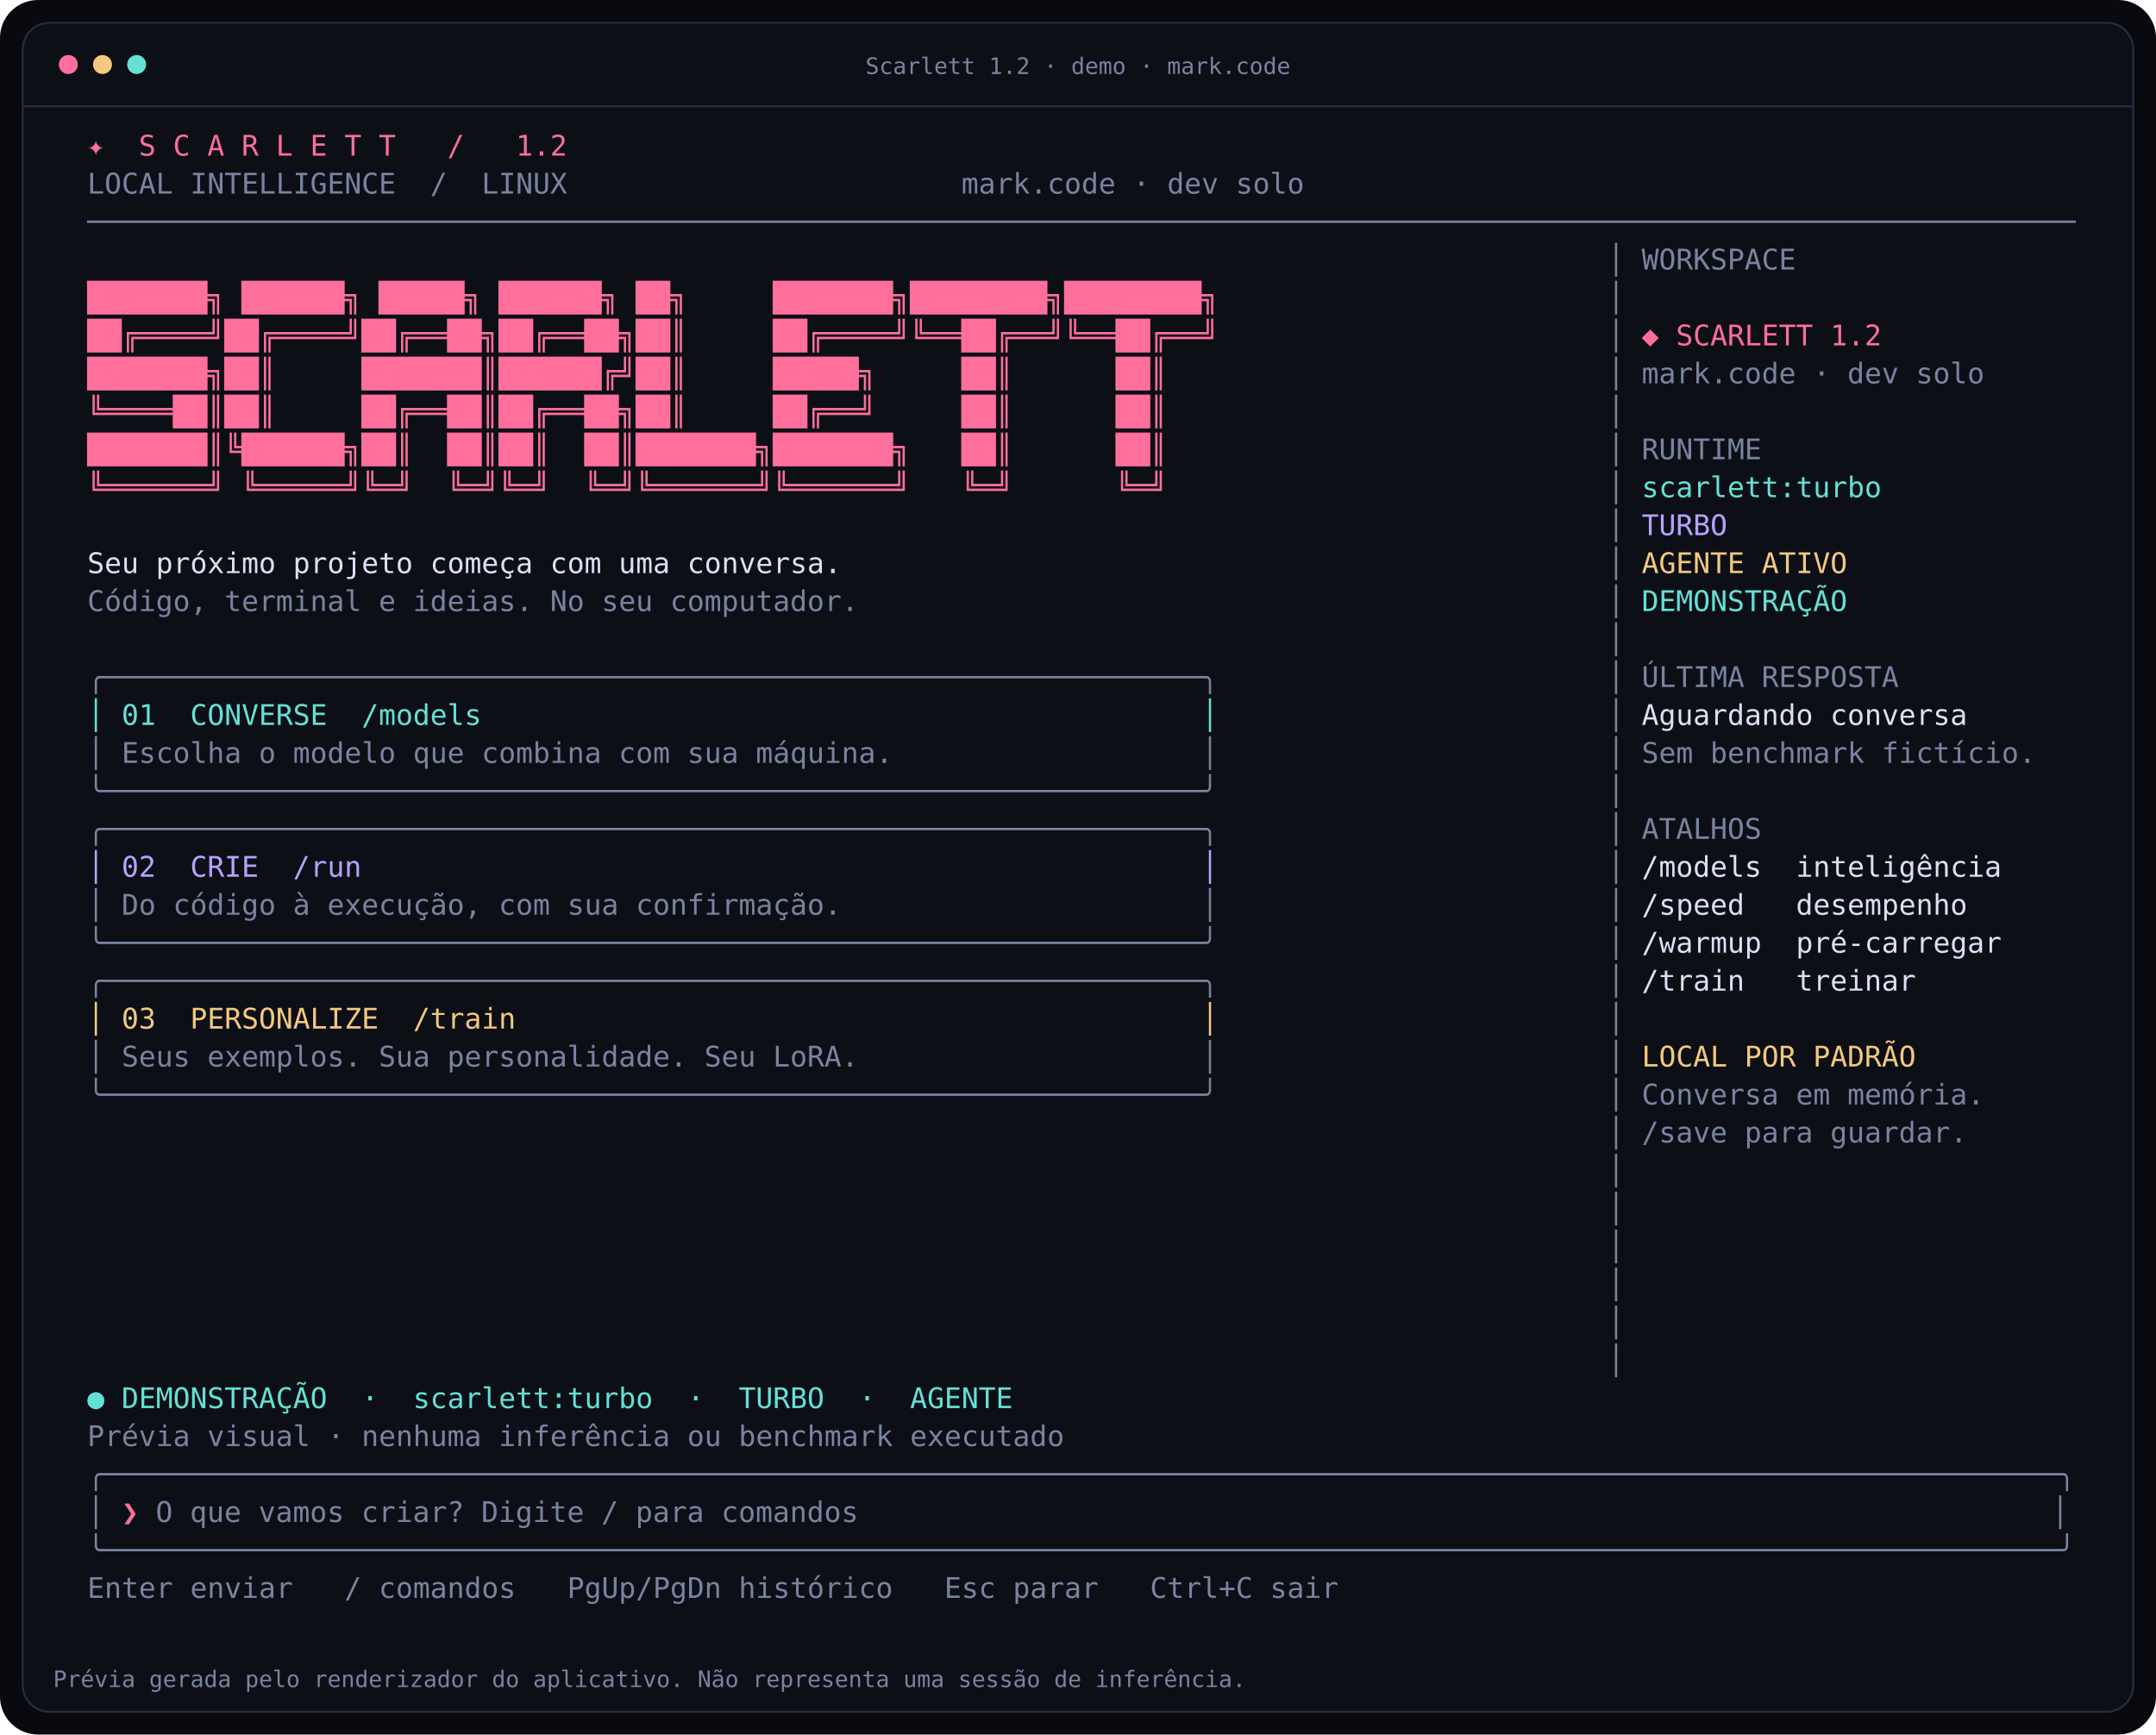
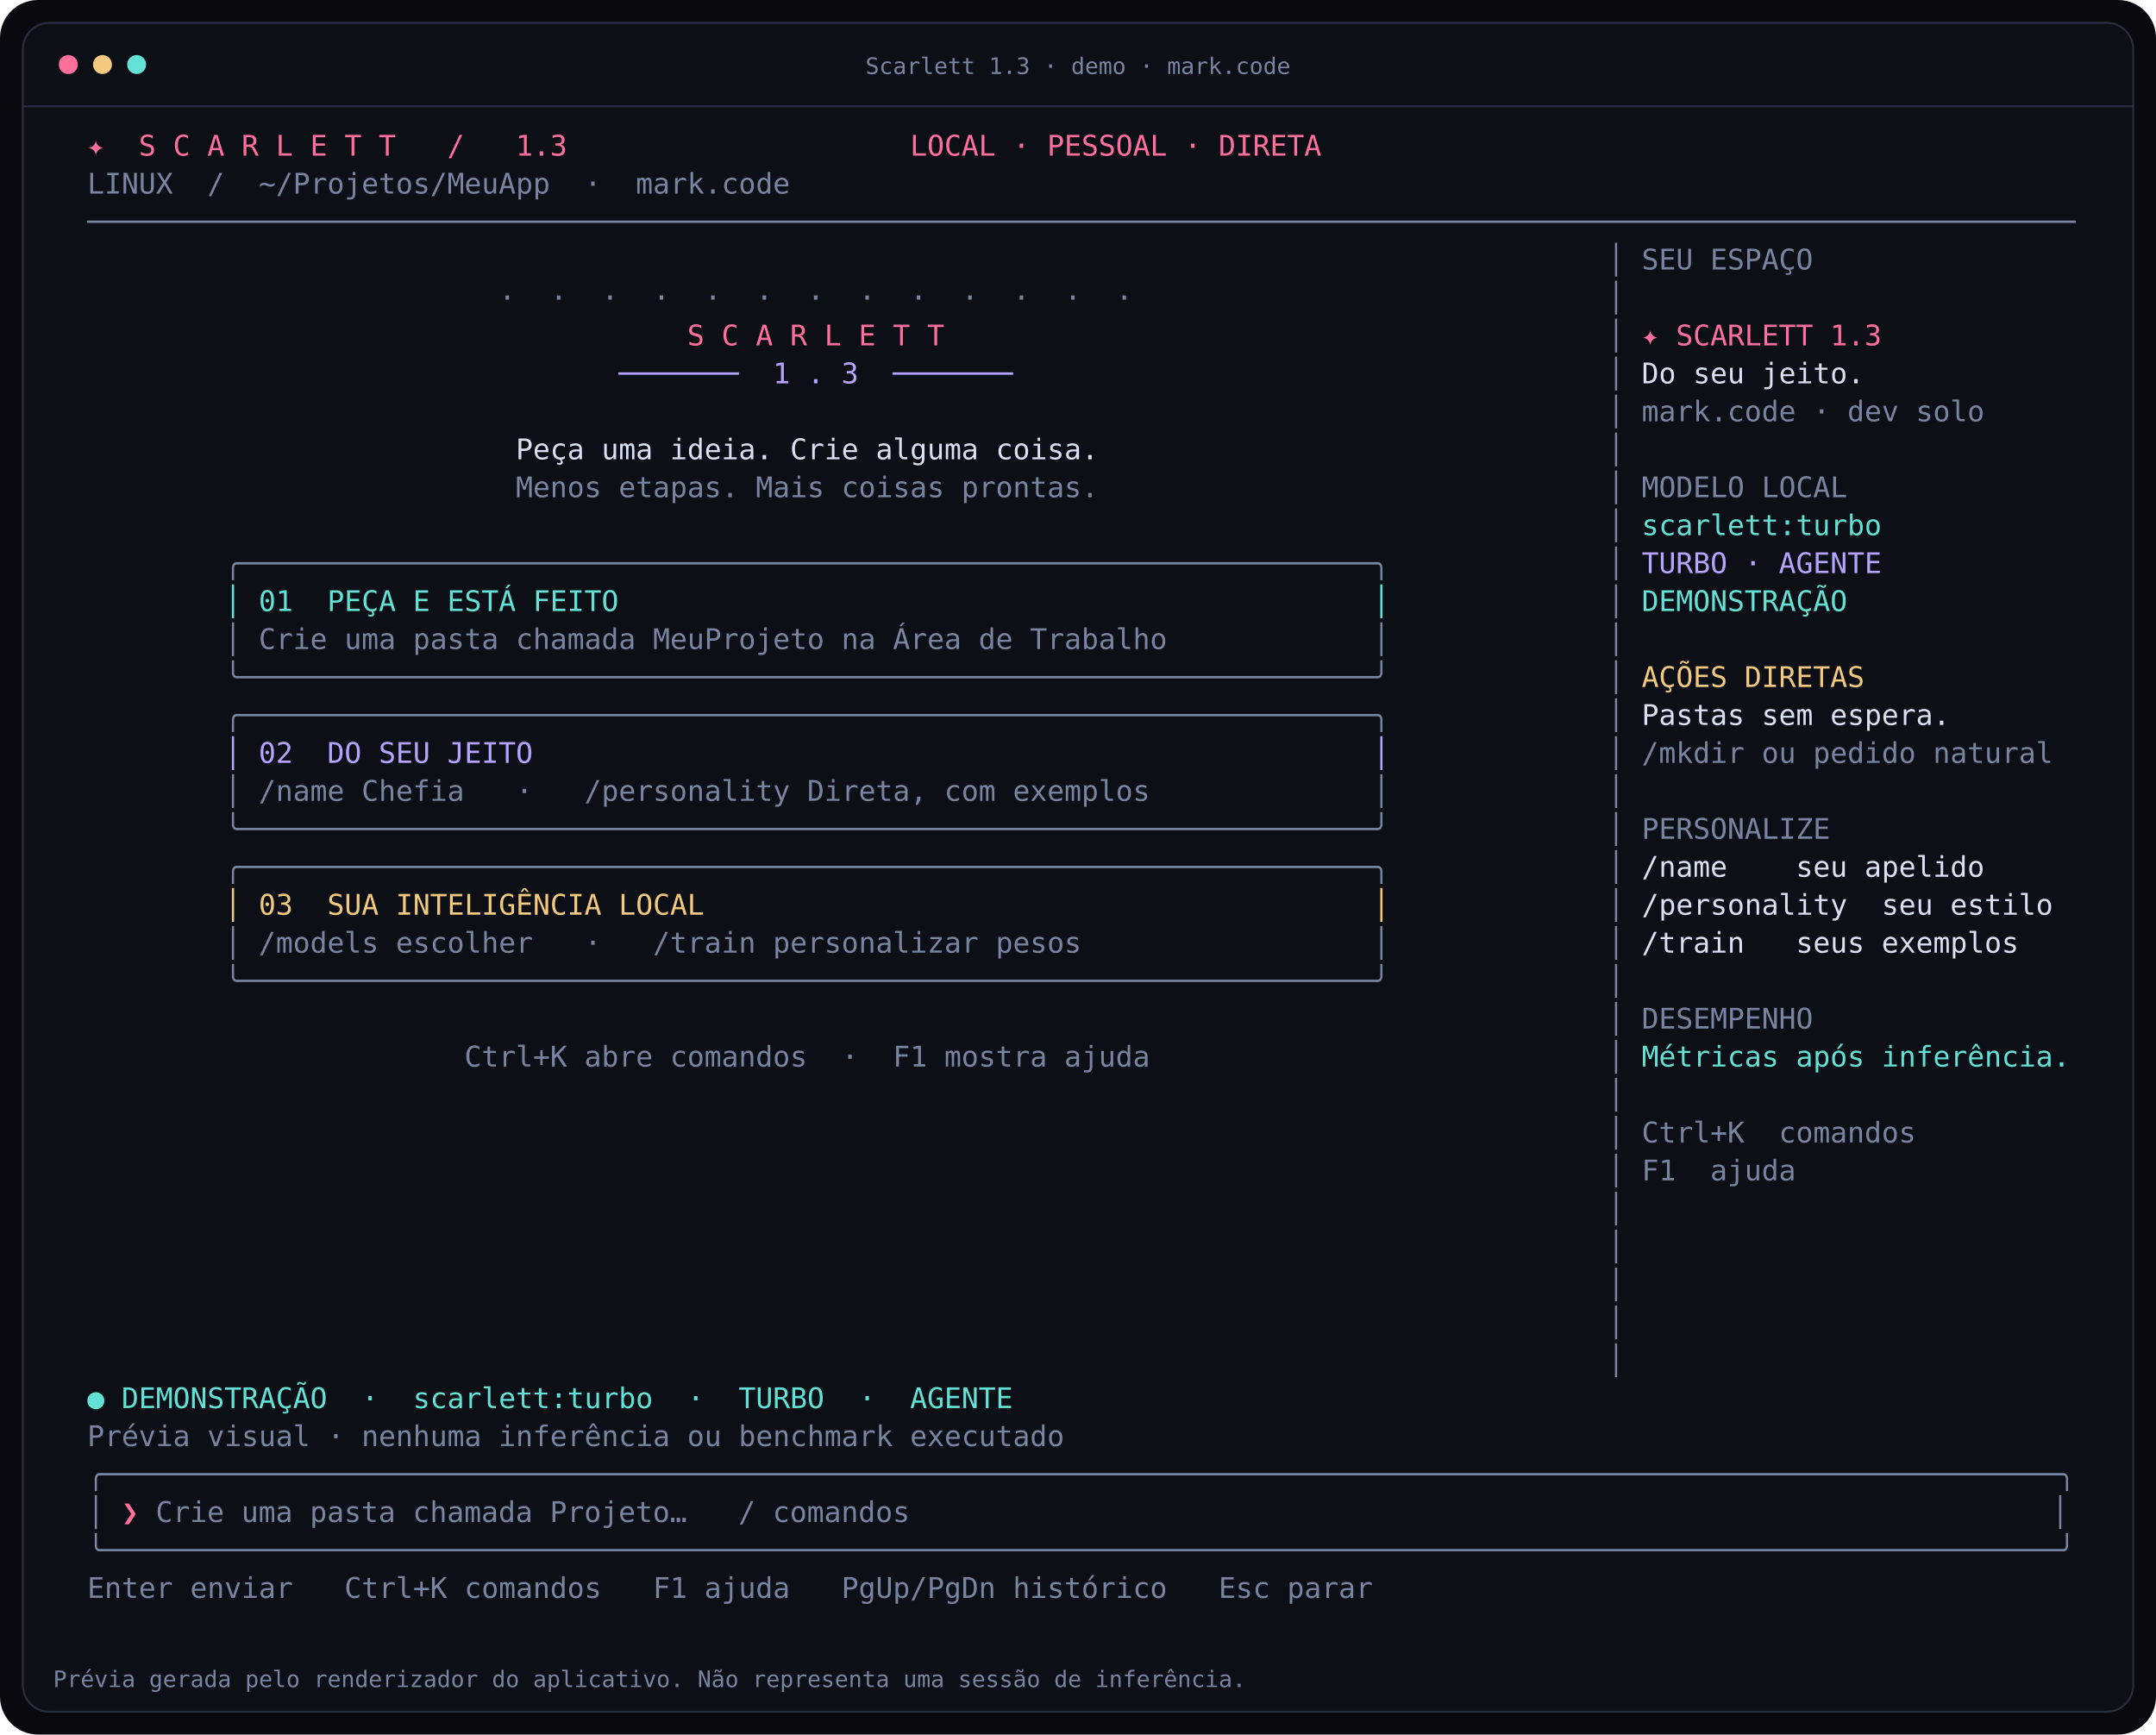
<svg xmlns="http://www.w3.org/2000/svg" width="1136" height="914" viewBox="0 0 1136 914">
  <rect width="1136" height="914" rx="20" fill="#080a10" />
  <rect x="12" y="12" width="1112" height="890" rx="14" fill="#0d0f17" stroke="#292d40" />
  <path d="M12 56H1124" stroke="#292d40" />
  <circle cx="36" cy="34" r="5" fill="#ff6f9b" />
  <circle cx="54" cy="34" r="5" fill="#f2c97e" />
  <circle cx="72" cy="34" r="5" fill="#64e1d5" />
-   <text x="568" y="39" text-anchor="middle" fill="#7884a0" font-family="monospace" font-size="12">Scarlett 1.2 · demo · mark.code</text>
+   <text x="568" y="39" text-anchor="middle" fill="#7884a0" font-family="monospace" font-size="12">Scarlett 1.3 · demo · mark.code</text>
  <g font-family="'DejaVu Sans Mono',monospace" font-size="15" xml:space="preserve">
    <text y="82">
      <tspan x="28" fill="#dbe1f4">  </tspan>
-       <tspan x="46" fill="rgb(255,111,155)">✦  S C A R L E T T   /   1.2</tspan>
+       <tspan x="46" fill="rgb(255,111,155)">✦  S C A R L E T T   /   1.3                    LOCAL · PESSOAL · DIRETA</tspan>
    </text>
    <text y="102">
      <tspan x="28" fill="#dbe1f4">  </tspan>
-       <tspan x="46" fill="rgb(120,132,160)">LOCAL INTELLIGENCE  /  LINUX                       mark.code · dev solo</tspan>
+       <tspan x="46" fill="rgb(120,132,160)">LINUX  /  ~/Projetos/MeuApp  ·  mark.code</tspan>
    </text>
    <text y="122">
      <tspan x="28" fill="#dbe1f4">  </tspan>
      <tspan x="46" fill="rgb(120,132,160)">────────────────────────────────────────────────────────────────────────────────────────────────────────────────────</tspan>
    </text>
    <text y="142">
      <tspan x="28" fill="#dbe1f4">  </tspan>
      <tspan x="46" fill="rgb(219,225,244)">                                                                                         </tspan>
      <tspan x="847" fill="rgb(120,132,160)">│ </tspan>
-       <tspan x="865" fill="rgb(120,132,160)">WORKSPACE                  </tspan>
+       <tspan x="865" fill="rgb(120,132,160)">SEU ESPAÇO                 </tspan>
    </text>
    <text y="162">
      <tspan x="28" fill="#dbe1f4">  </tspan>
-       <tspan x="46" fill="rgb(255,111,155)">███████╗ ██████╗ █████╗ ██████╗ ██╗     ███████╗████████╗████████╗</tspan>
-       <tspan x="640" fill="rgb(219,225,244)">                       </tspan>
+       <tspan x="46" fill="rgb(120,132,160)">                        ·  ·  ·  ·  ·  ·  ·  ·  ·  ·  ·  ·  ·</tspan>
+       <tspan x="595" fill="rgb(219,225,244)">                            </tspan>
      <tspan x="847" fill="rgb(120,132,160)">│ </tspan>
      <tspan x="865" fill="rgb(120,132,160)">                           </tspan>
    </text>
    <text y="182">
      <tspan x="28" fill="#dbe1f4">  </tspan>
-       <tspan x="46" fill="rgb(255,111,155)">██╔════╝██╔════╝██╔══██╗██╔══██╗██║     ██╔════╝╚══██╔══╝╚══██╔══╝</tspan>
-       <tspan x="640" fill="rgb(219,225,244)">                       </tspan>
-       <tspan x="847" fill="rgb(120,132,160)">│ </tspan>
-       <tspan x="865" fill="rgb(255,111,155)">◆ SCARLETT 1.2             </tspan>
+       <tspan x="46" fill="rgb(255,111,155)">                                   S C A R L E T T</tspan>
+       <tspan x="496" fill="rgb(219,225,244)">                                       </tspan>
+       <tspan x="847" fill="rgb(120,132,160)">│ </tspan>
+       <tspan x="865" fill="rgb(255,111,155)">✦ SCARLETT 1.3             </tspan>
    </text>
    <text y="202">
      <tspan x="28" fill="#dbe1f4">  </tspan>
-       <tspan x="46" fill="rgb(255,111,155)">███████╗██║     ███████║██████╔╝██║     █████╗     ██║      ██║</tspan>
-       <tspan x="613" fill="rgb(219,225,244)">                          </tspan>
+       <tspan x="46" fill="rgb(181,163,255)">                               ───────  1 . 3  ───────</tspan>
+       <tspan x="532" fill="rgb(219,225,244)">                                   </tspan>
+       <tspan x="847" fill="rgb(120,132,160)">│ </tspan>
+       <tspan x="865" fill="rgb(219,225,244)">Do seu jeito.              </tspan>
+     </text>
+     <text y="222">
+       <tspan x="28" fill="#dbe1f4">  </tspan>
+       <tspan x="46" fill="rgb(219,225,244)">                                                                                         </tspan>
      <tspan x="847" fill="rgb(120,132,160)">│ </tspan>
      <tspan x="865" fill="rgb(120,132,160)">mark.code · dev solo       </tspan>
    </text>
-     <text y="222">
-       <tspan x="28" fill="#dbe1f4">  </tspan>
-       <tspan x="46" fill="rgb(255,111,155)">╚════██║██║     ██╔══██║██╔══██╗██║     ██╔══╝     ██║      ██║</tspan>
-       <tspan x="613" fill="rgb(219,225,244)">                          </tspan>
-       <tspan x="847" fill="rgb(120,132,160)">│ </tspan>
-       <tspan x="865" fill="rgb(120,132,160)">                           </tspan>
-     </text>
    <text y="242">
      <tspan x="28" fill="#dbe1f4">  </tspan>
-       <tspan x="46" fill="rgb(255,111,155)">███████║╚██████╗██║  ██║██║  ██║███████╗███████╗   ██║      ██║</tspan>
-       <tspan x="613" fill="rgb(219,225,244)">                          </tspan>
-       <tspan x="847" fill="rgb(120,132,160)">│ </tspan>
-       <tspan x="865" fill="rgb(120,132,160)">RUNTIME                    </tspan>
+       <tspan x="46" fill="rgb(219,225,244)">                         Peça uma ideia. Crie alguma coisa.</tspan>
+       <tspan x="577" fill="rgb(219,225,244)">                              </tspan>
+       <tspan x="847" fill="rgb(120,132,160)">│ </tspan>
+       <tspan x="865" fill="rgb(120,132,160)">                           </tspan>
    </text>
    <text y="262">
      <tspan x="28" fill="#dbe1f4">  </tspan>
-       <tspan x="46" fill="rgb(255,111,155)">╚══════╝ ╚═════╝╚═╝  ╚═╝╚═╝  ╚═╝╚══════╝╚══════╝   ╚═╝      ╚═╝</tspan>
-       <tspan x="613" fill="rgb(219,225,244)">                          </tspan>
+       <tspan x="46" fill="rgb(120,132,160)">                         Menos etapas. Mais coisas prontas.</tspan>
+       <tspan x="577" fill="rgb(219,225,244)">                              </tspan>
+       <tspan x="847" fill="rgb(120,132,160)">│ </tspan>
+       <tspan x="865" fill="rgb(120,132,160)">MODELO LOCAL               </tspan>
+     </text>
+     <text y="282">
+       <tspan x="28" fill="#dbe1f4">  </tspan>
+       <tspan x="46" fill="rgb(219,225,244)">                                                                                         </tspan>
      <tspan x="847" fill="rgb(120,132,160)">│ </tspan>
      <tspan x="865" fill="rgb(100,225,213)">scarlett:turbo             </tspan>
    </text>
-     <text y="282">
-       <tspan x="28" fill="#dbe1f4">  </tspan>
-       <tspan x="46" fill="rgb(219,225,244)">                                                                                         </tspan>
-       <tspan x="847" fill="rgb(120,132,160)">│ </tspan>
-       <tspan x="865" fill="rgb(181,163,255)">TURBO                      </tspan>
-     </text>
    <text y="302">
      <tspan x="28" fill="#dbe1f4">  </tspan>
-       <tspan x="46" fill="rgb(219,225,244)">Seu próximo projeto começa com uma conversa.</tspan>
-       <tspan x="442" fill="rgb(219,225,244)">                                             </tspan>
-       <tspan x="847" fill="rgb(120,132,160)">│ </tspan>
-       <tspan x="865" fill="rgb(242,201,126)">AGENTE ATIVO               </tspan>
+       <tspan x="46" fill="rgb(120,132,160)">        ╭──────────────────────────────────────────────────────────────────╮</tspan>
+       <tspan x="730" fill="rgb(219,225,244)">             </tspan>
+       <tspan x="847" fill="rgb(120,132,160)">│ </tspan>
+       <tspan x="865" fill="rgb(181,163,255)">TURBO · AGENTE             </tspan>
    </text>
    <text y="322">
      <tspan x="28" fill="#dbe1f4">  </tspan>
-       <tspan x="46" fill="rgb(120,132,160)">Código, terminal e ideias. No seu computador.</tspan>
-       <tspan x="451" fill="rgb(219,225,244)">                                            </tspan>
+       <tspan x="46" fill="rgb(100,225,213)">        │ 01  PEÇA E ESTÁ FEITO                                            │</tspan>
+       <tspan x="730" fill="rgb(219,225,244)">             </tspan>
      <tspan x="847" fill="rgb(120,132,160)">│ </tspan>
      <tspan x="865" fill="rgb(100,225,213)">DEMONSTRAÇÃO               </tspan>
    </text>
    <text y="342">
      <tspan x="28" fill="#dbe1f4">  </tspan>
-       <tspan x="46" fill="rgb(219,225,244)">                                                                                         </tspan>
+       <tspan x="46" fill="rgb(120,132,160)">        │ Crie uma pasta chamada MeuProjeto na Área de Trabalho            │</tspan>
+       <tspan x="730" fill="rgb(219,225,244)">             </tspan>
      <tspan x="847" fill="rgb(120,132,160)">│ </tspan>
      <tspan x="865" fill="rgb(120,132,160)">                           </tspan>
    </text>
    <text y="362">
      <tspan x="28" fill="#dbe1f4">  </tspan>
-       <tspan x="46" fill="rgb(120,132,160)">╭────────────────────────────────────────────────────────────────╮</tspan>
-       <tspan x="640" fill="rgb(219,225,244)">                       </tspan>
-       <tspan x="847" fill="rgb(120,132,160)">│ </tspan>
-       <tspan x="865" fill="rgb(120,132,160)">ÚLTIMA RESPOSTA            </tspan>
+       <tspan x="46" fill="rgb(120,132,160)">        ╰──────────────────────────────────────────────────────────────────╯</tspan>
+       <tspan x="730" fill="rgb(219,225,244)">             </tspan>
+       <tspan x="847" fill="rgb(120,132,160)">│ </tspan>
+       <tspan x="865" fill="rgb(242,201,126)">AÇÕES DIRETAS              </tspan>
    </text>
    <text y="382">
      <tspan x="28" fill="#dbe1f4">  </tspan>
-       <tspan x="46" fill="rgb(100,225,213)">│ 01  CONVERSE  /models                                          │</tspan>
-       <tspan x="640" fill="rgb(219,225,244)">                       </tspan>
-       <tspan x="847" fill="rgb(120,132,160)">│ </tspan>
-       <tspan x="865" fill="rgb(219,225,244)">Aguardando conversa        </tspan>
+       <tspan x="46" fill="rgb(120,132,160)">        ╭──────────────────────────────────────────────────────────────────╮</tspan>
+       <tspan x="730" fill="rgb(219,225,244)">             </tspan>
+       <tspan x="847" fill="rgb(120,132,160)">│ </tspan>
+       <tspan x="865" fill="rgb(219,225,244)">Pastas sem espera.         </tspan>
    </text>
    <text y="402">
      <tspan x="28" fill="#dbe1f4">  </tspan>
-       <tspan x="46" fill="rgb(120,132,160)">│ Escolha o modelo que combina com sua máquina.                  │</tspan>
-       <tspan x="640" fill="rgb(219,225,244)">                       </tspan>
-       <tspan x="847" fill="rgb(120,132,160)">│ </tspan>
-       <tspan x="865" fill="rgb(120,132,160)">Sem benchmark fictício.    </tspan>
+       <tspan x="46" fill="rgb(181,163,255)">        │ 02  DO SEU JEITO                                                 │</tspan>
+       <tspan x="730" fill="rgb(219,225,244)">             </tspan>
+       <tspan x="847" fill="rgb(120,132,160)">│ </tspan>
+       <tspan x="865" fill="rgb(120,132,160)">/mkdir ou pedido natural   </tspan>
    </text>
    <text y="422">
      <tspan x="28" fill="#dbe1f4">  </tspan>
-       <tspan x="46" fill="rgb(120,132,160)">╰────────────────────────────────────────────────────────────────╯</tspan>
-       <tspan x="640" fill="rgb(219,225,244)">                       </tspan>
+       <tspan x="46" fill="rgb(120,132,160)">        │ /name Chefia   ·   /personality Direta, com exemplos             │</tspan>
+       <tspan x="730" fill="rgb(219,225,244)">             </tspan>
      <tspan x="847" fill="rgb(120,132,160)">│ </tspan>
      <tspan x="865" fill="rgb(120,132,160)">                           </tspan>
    </text>
    <text y="442">
      <tspan x="28" fill="#dbe1f4">  </tspan>
-       <tspan x="46" fill="rgb(120,132,160)">╭────────────────────────────────────────────────────────────────╮</tspan>
-       <tspan x="640" fill="rgb(219,225,244)">                       </tspan>
-       <tspan x="847" fill="rgb(120,132,160)">│ </tspan>
-       <tspan x="865" fill="rgb(120,132,160)">ATALHOS                    </tspan>
+       <tspan x="46" fill="rgb(120,132,160)">        ╰──────────────────────────────────────────────────────────────────╯</tspan>
+       <tspan x="730" fill="rgb(219,225,244)">             </tspan>
+       <tspan x="847" fill="rgb(120,132,160)">│ </tspan>
+       <tspan x="865" fill="rgb(120,132,160)">PERSONALIZE                </tspan>
    </text>
    <text y="462">
      <tspan x="28" fill="#dbe1f4">  </tspan>
-       <tspan x="46" fill="rgb(181,163,255)">│ 02  CRIE  /run                                                 │</tspan>
-       <tspan x="640" fill="rgb(219,225,244)">                       </tspan>
-       <tspan x="847" fill="rgb(120,132,160)">│ </tspan>
-       <tspan x="865" fill="rgb(219,225,244)">/models  inteligência      </tspan>
+       <tspan x="46" fill="rgb(120,132,160)">        ╭──────────────────────────────────────────────────────────────────╮</tspan>
+       <tspan x="730" fill="rgb(219,225,244)">             </tspan>
+       <tspan x="847" fill="rgb(120,132,160)">│ </tspan>
+       <tspan x="865" fill="rgb(219,225,244)">/name    seu apelido       </tspan>
    </text>
    <text y="482">
      <tspan x="28" fill="#dbe1f4">  </tspan>
-       <tspan x="46" fill="rgb(120,132,160)">│ Do código à execução, com sua confirmação.                     │</tspan>
-       <tspan x="640" fill="rgb(219,225,244)">                       </tspan>
-       <tspan x="847" fill="rgb(120,132,160)">│ </tspan>
-       <tspan x="865" fill="rgb(219,225,244)">/speed   desempenho        </tspan>
+       <tspan x="46" fill="rgb(242,201,126)">        │ 03  SUA INTELIGÊNCIA LOCAL                                       │</tspan>
+       <tspan x="730" fill="rgb(219,225,244)">             </tspan>
+       <tspan x="847" fill="rgb(120,132,160)">│ </tspan>
+       <tspan x="865" fill="rgb(219,225,244)">/personality  seu estilo   </tspan>
    </text>
    <text y="502">
      <tspan x="28" fill="#dbe1f4">  </tspan>
-       <tspan x="46" fill="rgb(120,132,160)">╰────────────────────────────────────────────────────────────────╯</tspan>
-       <tspan x="640" fill="rgb(219,225,244)">                       </tspan>
-       <tspan x="847" fill="rgb(120,132,160)">│ </tspan>
-       <tspan x="865" fill="rgb(219,225,244)">/warmup  pré-carregar      </tspan>
+       <tspan x="46" fill="rgb(120,132,160)">        │ /models escolher   ·   /train personalizar pesos                 │</tspan>
+       <tspan x="730" fill="rgb(219,225,244)">             </tspan>
+       <tspan x="847" fill="rgb(120,132,160)">│ </tspan>
+       <tspan x="865" fill="rgb(219,225,244)">/train   seus exemplos     </tspan>
    </text>
    <text y="522">
      <tspan x="28" fill="#dbe1f4">  </tspan>
-       <tspan x="46" fill="rgb(120,132,160)">╭────────────────────────────────────────────────────────────────╮</tspan>
-       <tspan x="640" fill="rgb(219,225,244)">                       </tspan>
-       <tspan x="847" fill="rgb(120,132,160)">│ </tspan>
-       <tspan x="865" fill="rgb(219,225,244)">/train   treinar           </tspan>
+       <tspan x="46" fill="rgb(120,132,160)">        ╰──────────────────────────────────────────────────────────────────╯</tspan>
+       <tspan x="730" fill="rgb(219,225,244)">             </tspan>
+       <tspan x="847" fill="rgb(120,132,160)">│ </tspan>
+       <tspan x="865" fill="rgb(120,132,160)">                           </tspan>
    </text>
    <text y="542">
      <tspan x="28" fill="#dbe1f4">  </tspan>
-       <tspan x="46" fill="rgb(242,201,126)">│ 03  PERSONALIZE  /train                                        │</tspan>
-       <tspan x="640" fill="rgb(219,225,244)">                       </tspan>
-       <tspan x="847" fill="rgb(120,132,160)">│ </tspan>
-       <tspan x="865" fill="rgb(120,132,160)">                           </tspan>
+       <tspan x="46" fill="rgb(219,225,244)">                                                                                         </tspan>
+       <tspan x="847" fill="rgb(120,132,160)">│ </tspan>
+       <tspan x="865" fill="rgb(120,132,160)">DESEMPENHO                 </tspan>
    </text>
    <text y="562">
      <tspan x="28" fill="#dbe1f4">  </tspan>
-       <tspan x="46" fill="rgb(120,132,160)">│ Seus exemplos. Sua personalidade. Seu LoRA.                    │</tspan>
-       <tspan x="640" fill="rgb(219,225,244)">                       </tspan>
-       <tspan x="847" fill="rgb(120,132,160)">│ </tspan>
-       <tspan x="865" fill="rgb(242,201,126)">LOCAL POR PADRÃO           </tspan>
+       <tspan x="46" fill="rgb(120,132,160)">                      Ctrl+K abre comandos  ·  F1 mostra ajuda</tspan>
+       <tspan x="604" fill="rgb(219,225,244)">                           </tspan>
+       <tspan x="847" fill="rgb(120,132,160)">│ </tspan>
+       <tspan x="865" fill="rgb(100,225,213)">Métricas após inferência.  </tspan>
    </text>
    <text y="582">
-       <tspan x="28" fill="#dbe1f4">  </tspan>
-       <tspan x="46" fill="rgb(120,132,160)">╰────────────────────────────────────────────────────────────────╯</tspan>
-       <tspan x="640" fill="rgb(219,225,244)">                       </tspan>
-       <tspan x="847" fill="rgb(120,132,160)">│ </tspan>
-       <tspan x="865" fill="rgb(120,132,160)">Conversa em memória.       </tspan>
+       <tspan x="28" fill="#dbe1f4">                                                                                           </tspan>
+       <tspan x="847" fill="rgb(120,132,160)">│ </tspan>
+       <tspan x="865" fill="rgb(120,132,160)">                           </tspan>
    </text>
    <text y="602">
      <tspan x="28" fill="#dbe1f4">                                                                                           </tspan>
      <tspan x="847" fill="rgb(120,132,160)">│ </tspan>
-       <tspan x="865" fill="rgb(120,132,160)">/save para guardar.        </tspan>
+       <tspan x="865" fill="rgb(120,132,160)">Ctrl+K  comandos           </tspan>
    </text>
    <text y="622">
      <tspan x="28" fill="#dbe1f4">                                                                                           </tspan>
      <tspan x="847" fill="rgb(120,132,160)">│ </tspan>
-       <tspan x="865" fill="rgb(120,132,160)">                           </tspan>
+       <tspan x="865" fill="rgb(120,132,160)">F1  ajuda                  </tspan>
    </text>
    <text y="642">
      <tspan x="28" fill="#dbe1f4">                                                                                           </tspan>
      <tspan x="847" fill="rgb(120,132,160)">│ </tspan>
      <tspan x="865" fill="rgb(120,132,160)">                           </tspan>
    </text>
    <text y="662">
      <tspan x="28" fill="#dbe1f4">                                                                                           </tspan>
      <tspan x="847" fill="rgb(120,132,160)">│ </tspan>
      <tspan x="865" fill="rgb(120,132,160)">                           </tspan>
    </text>
    <text y="682">
      <tspan x="28" fill="#dbe1f4">                                                                                           </tspan>
      <tspan x="847" fill="rgb(120,132,160)">│ </tspan>
      <tspan x="865" fill="rgb(120,132,160)">                           </tspan>
    </text>
    <text y="702">
      <tspan x="28" fill="#dbe1f4">                                                                                           </tspan>
      <tspan x="847" fill="rgb(120,132,160)">│ </tspan>
      <tspan x="865" fill="rgb(120,132,160)">                           </tspan>
    </text>
    <text y="722">
      <tspan x="28" fill="#dbe1f4">                                                                                           </tspan>
      <tspan x="847" fill="rgb(120,132,160)">│ </tspan>
      <tspan x="865" fill="rgb(120,132,160)">                           </tspan>
    </text>
    <text y="742">
      <tspan x="28" fill="#dbe1f4">  </tspan>
      <tspan x="46" fill="rgb(100,225,213)">● DEMONSTRAÇÃO  ·  scarlett:turbo  ·  TURBO  ·  AGENTE</tspan>
    </text>
    <text y="762">
      <tspan x="28" fill="#dbe1f4">  </tspan>
      <tspan x="46" fill="rgb(120,132,160)">Prévia visual · nenhuma inferência ou benchmark executado</tspan>
    </text>
    <text y="782">
      <tspan x="28" fill="#dbe1f4">  </tspan>
      <tspan x="46" fill="rgb(120,132,160)">╭──────────────────────────────────────────────────────────────────────────────────────────────────────────────────╮</tspan>
    </text>
    <text y="802">
      <tspan x="28" fill="#dbe1f4">  </tspan>
      <tspan x="46" fill="rgb(120,132,160)">│ </tspan>
      <tspan x="64" fill="rgb(255,111,155)">❯ </tspan>
-       <tspan x="82" fill="rgb(120,132,160)">O que vamos criar? Digite / para comandos</tspan>
-       <tspan x="451" fill="rgb(219,225,244)">                                                                     </tspan>
+       <tspan x="82" fill="rgb(120,132,160)">Crie uma pasta chamada Projeto…   / comandos</tspan>
+       <tspan x="478" fill="rgb(219,225,244)">                                                                  </tspan>
      <tspan x="1072" fill="rgb(120,132,160)"> │</tspan>
    </text>
    <text y="822">
      <tspan x="28" fill="#dbe1f4">  </tspan>
      <tspan x="46" fill="rgb(120,132,160)">╰──────────────────────────────────────────────────────────────────────────────────────────────────────────────────╯</tspan>
    </text>
    <text y="842">
      <tspan x="28" fill="#dbe1f4">  </tspan>
-       <tspan x="46" fill="rgb(120,132,160)">Enter enviar   / comandos   PgUp/PgDn histórico   Esc parar   Ctrl+C sair</tspan>
+       <tspan x="46" fill="rgb(120,132,160)">Enter enviar   Ctrl+K comandos   F1 ajuda   PgUp/PgDn histórico   Esc parar</tspan>
    </text>
    <text y="862" />
  </g>
  <text x="28" y="889" font-family="monospace" font-size="12" fill="#7884a0">Prévia gerada pelo renderizador do aplicativo. Não representa uma sessão de inferência.</text>
</svg>
